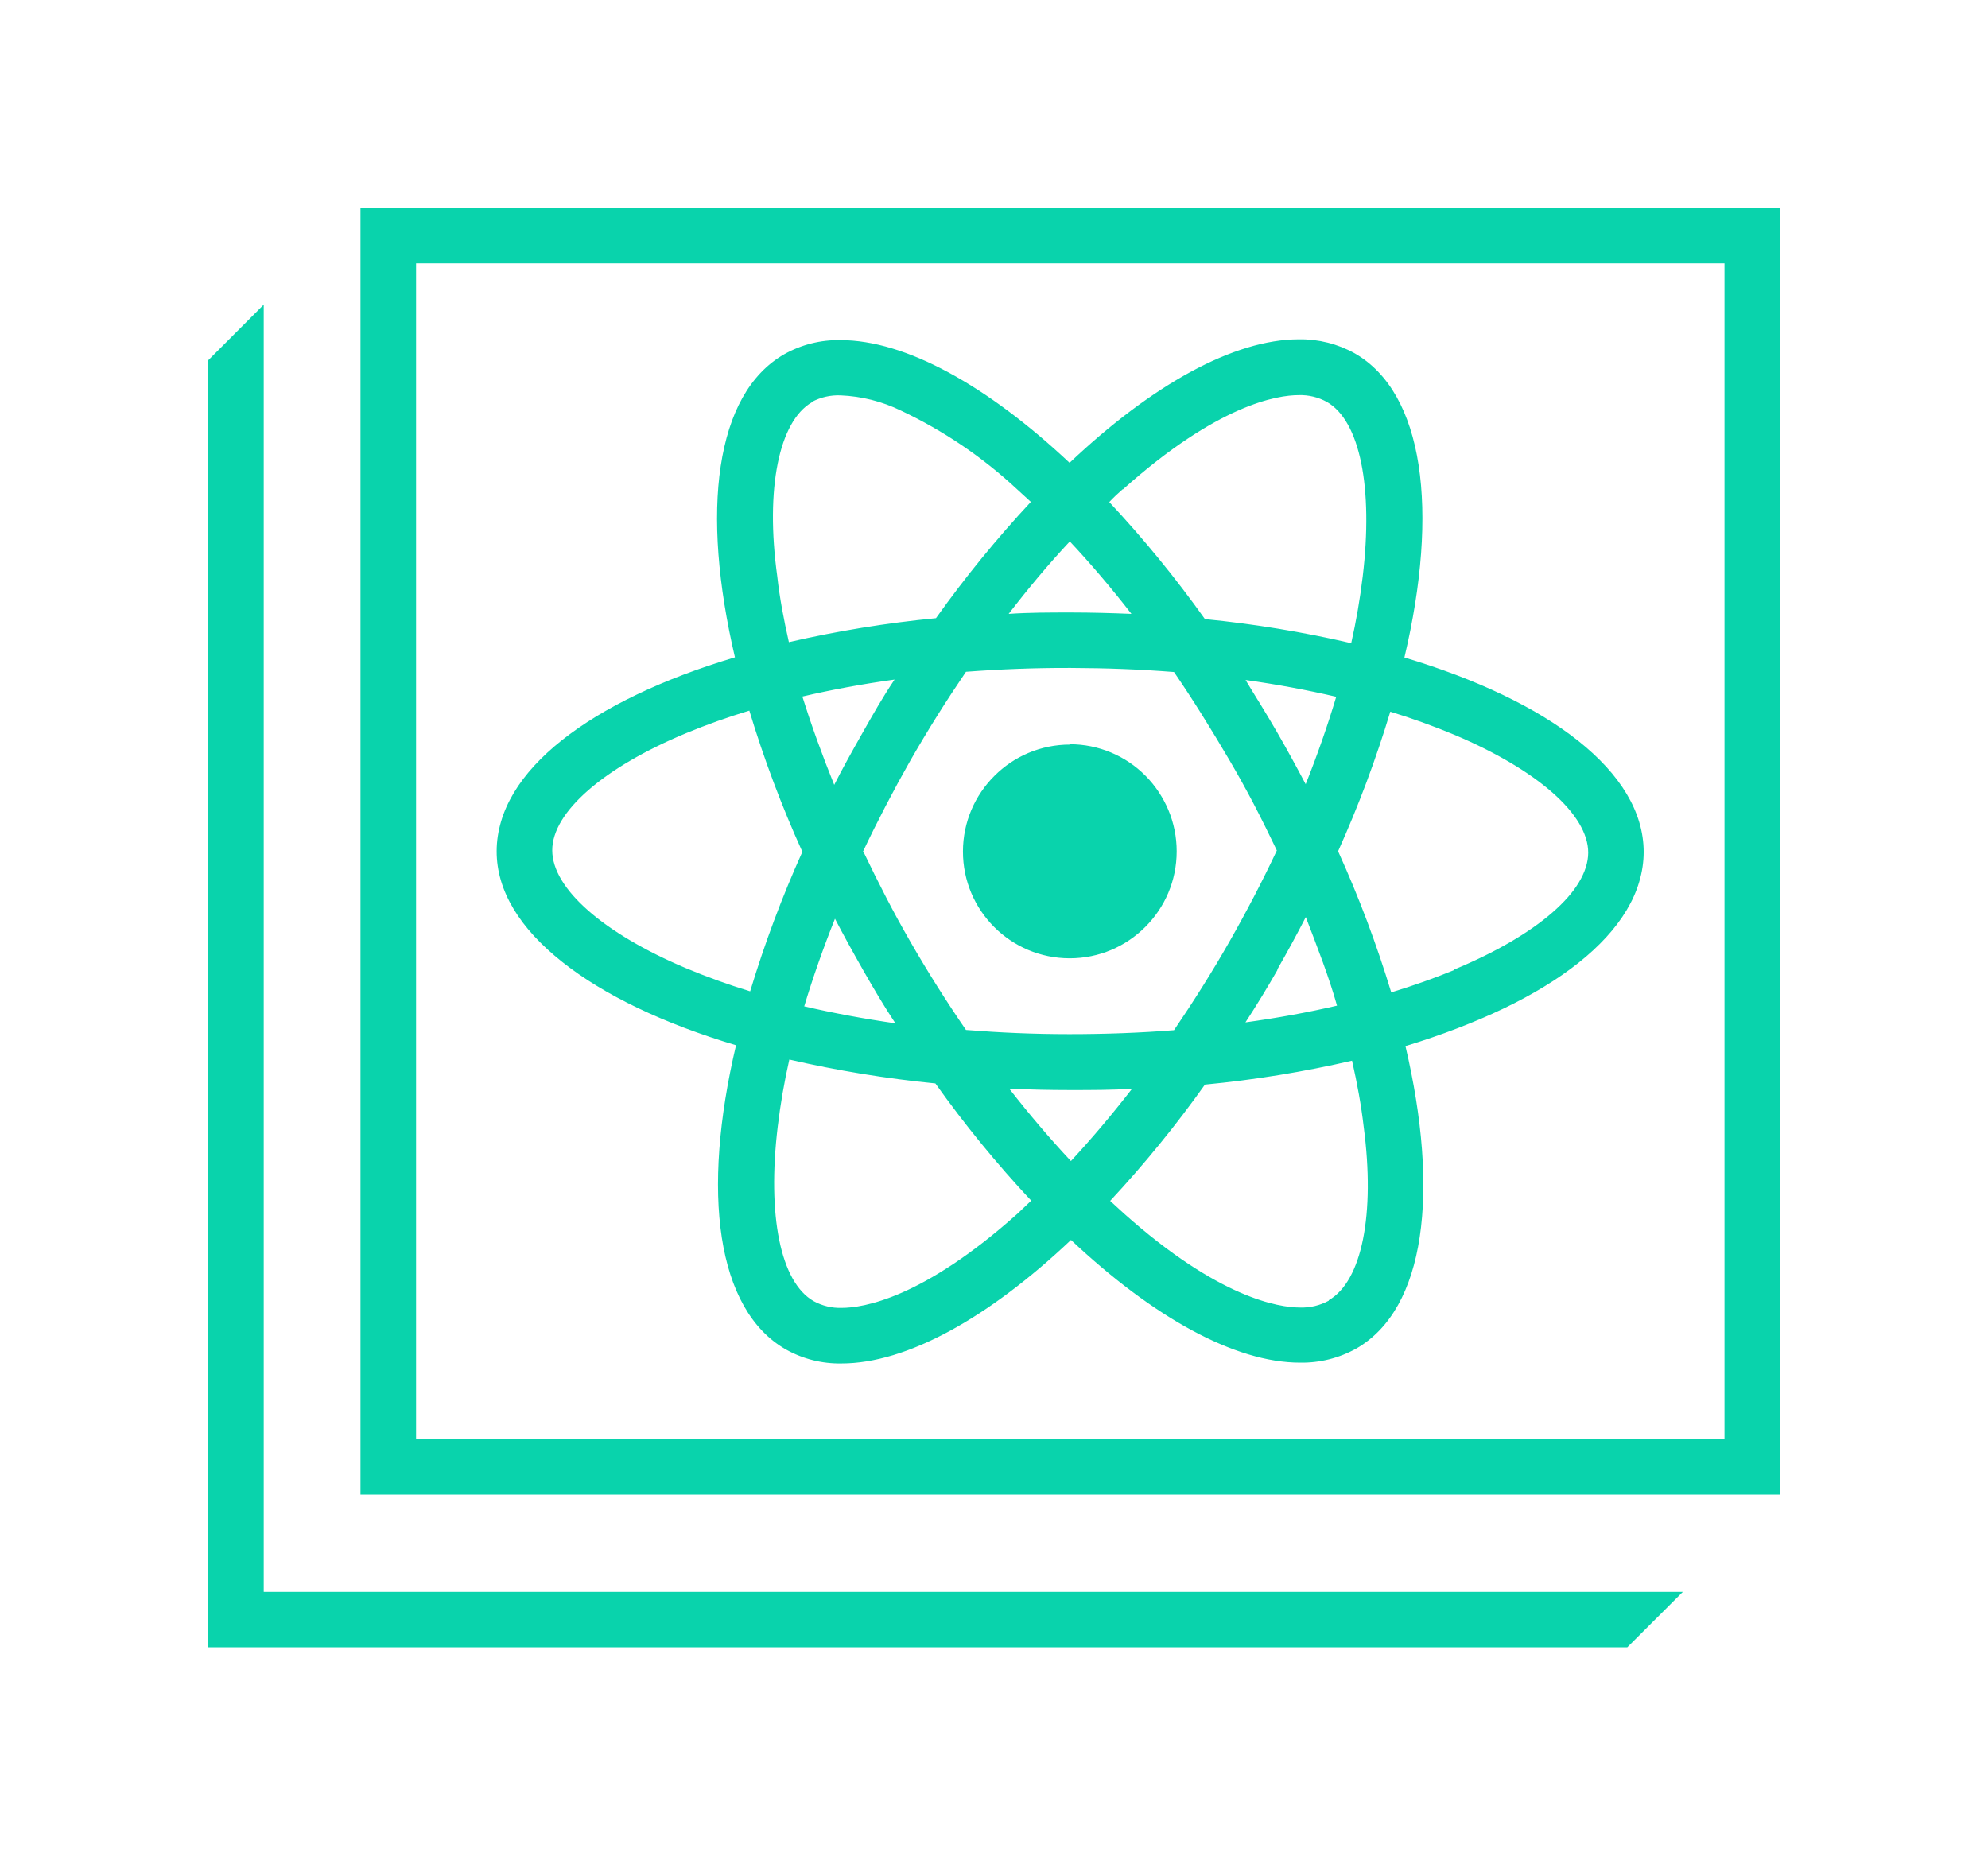
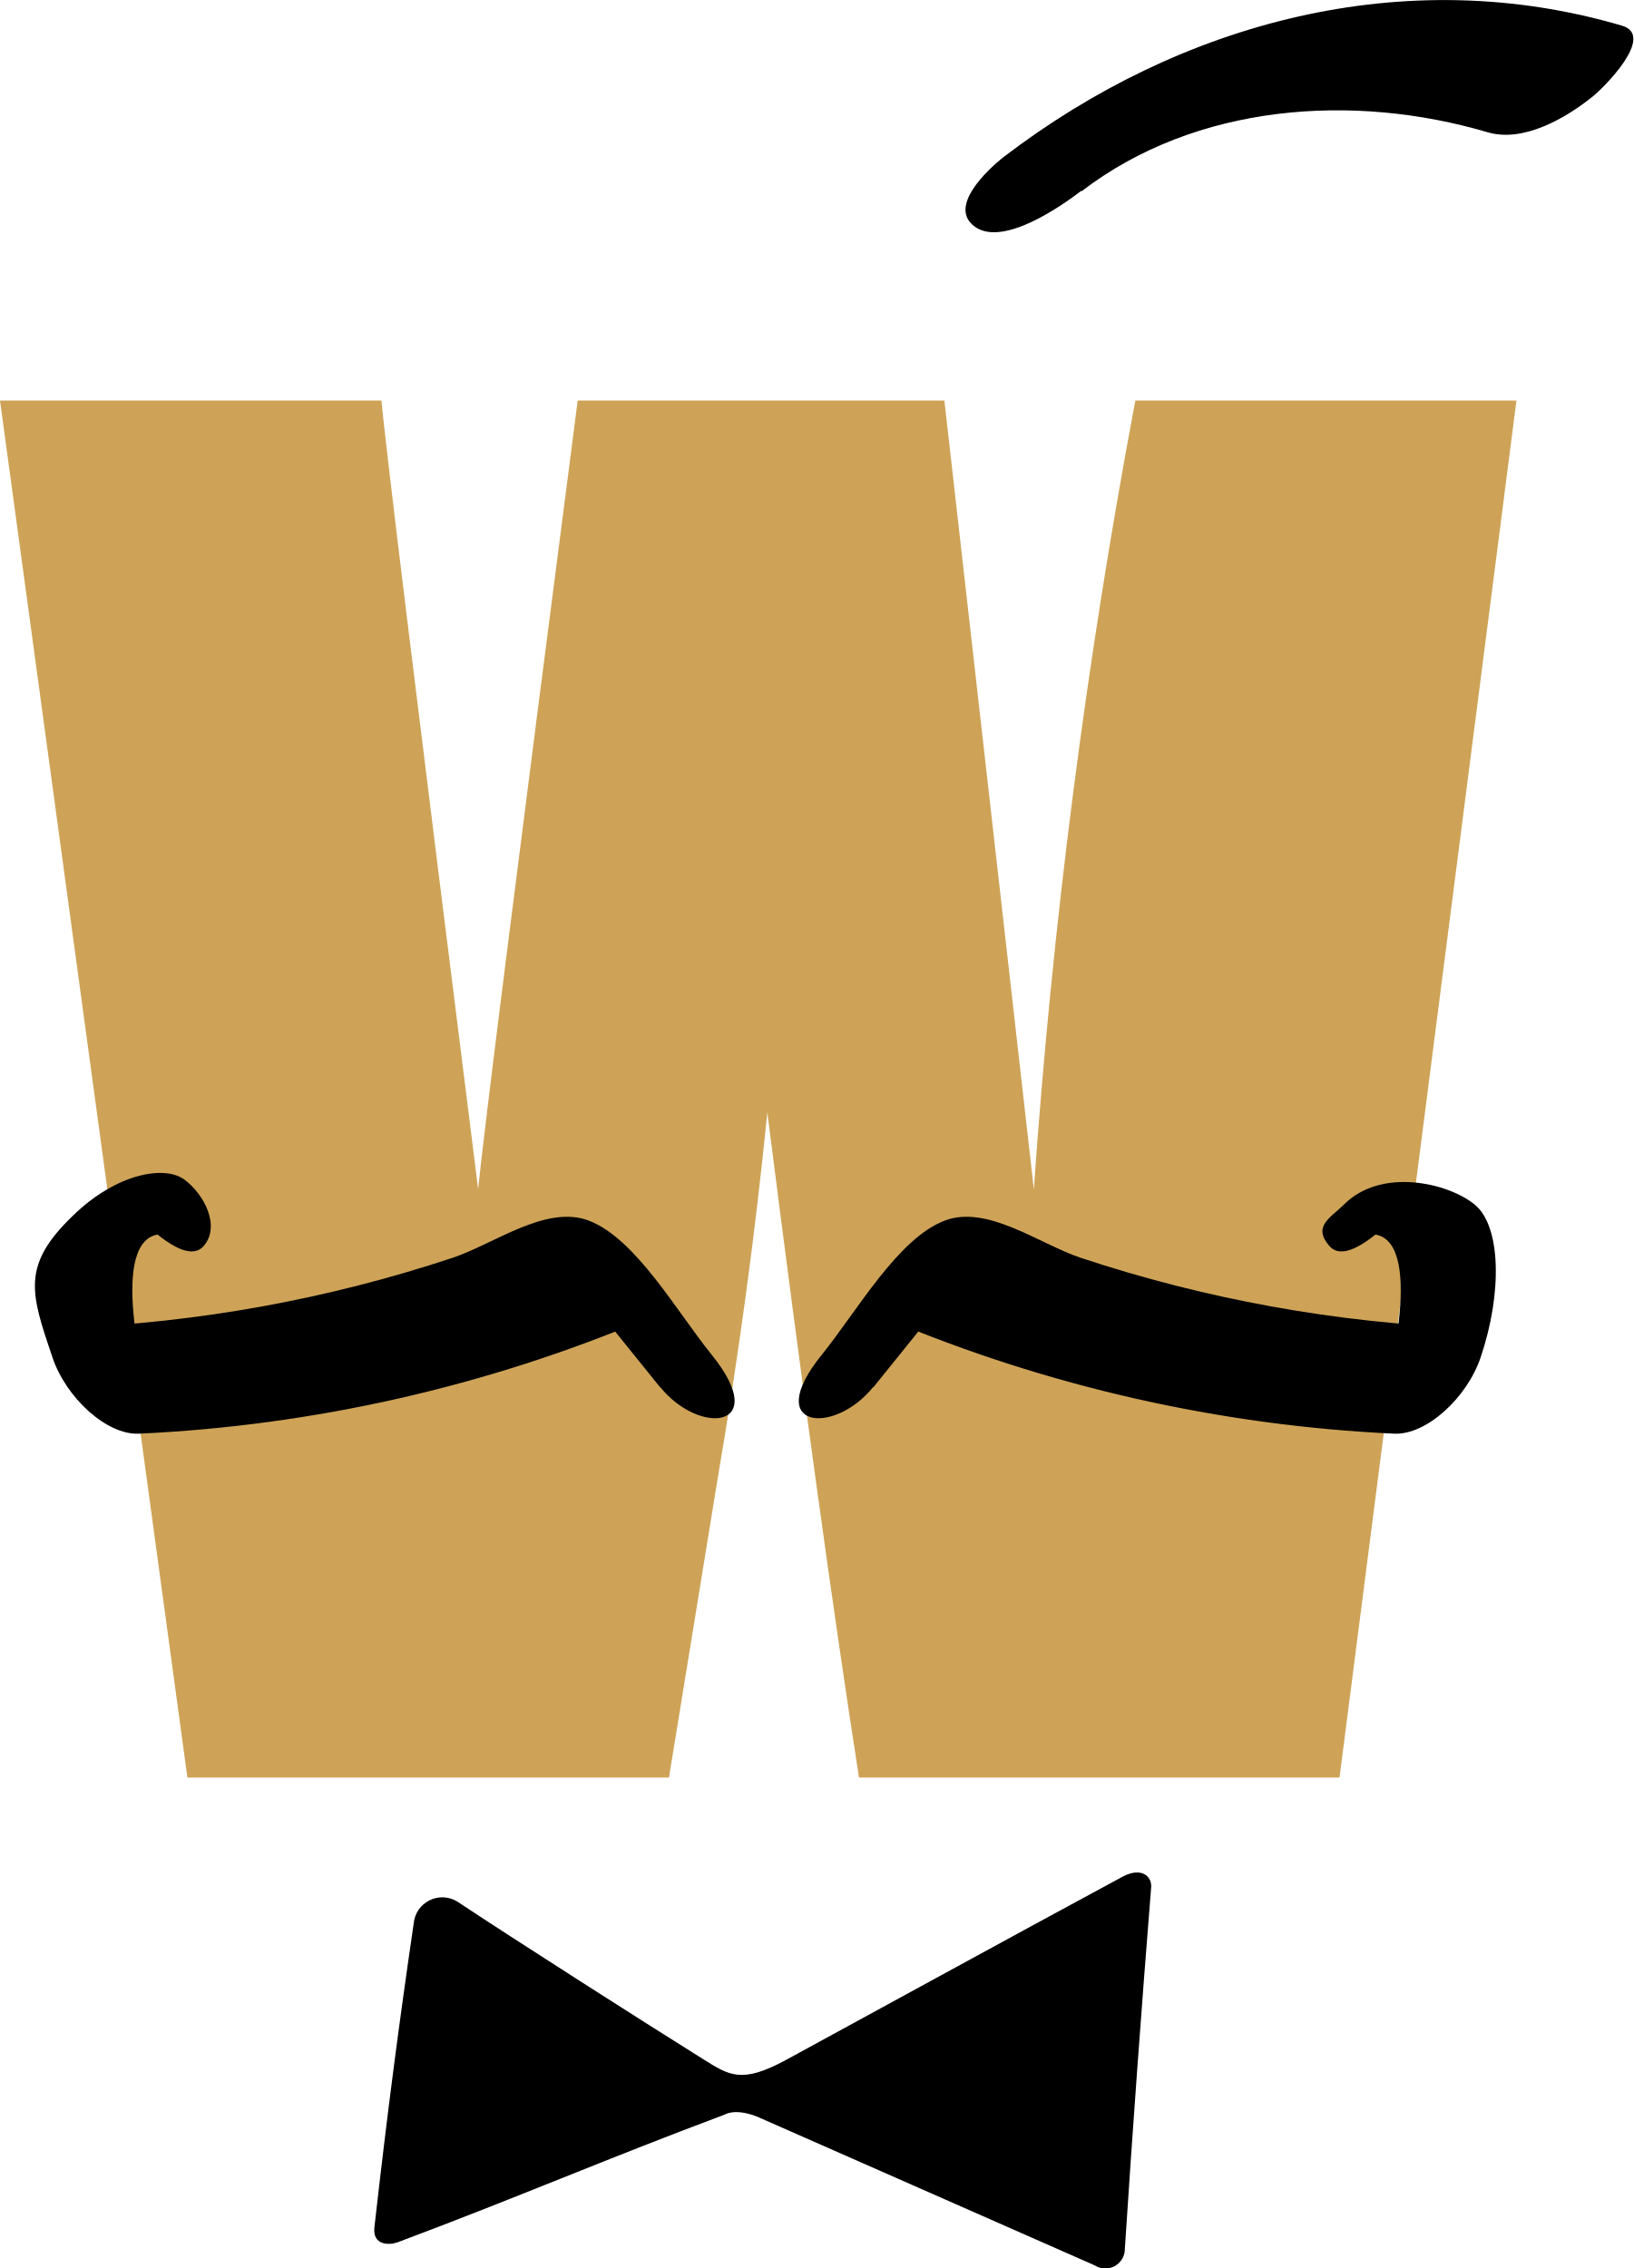
- <svg xmlns="http://www.w3.org/2000/svg" viewBox="0 0 170.96 159.93">
+ <svg xmlns="http://www.w3.org/2000/svg" id="Layer_1" data-name="Layer 1" viewBox="0 0 124.71 173.19">
  <defs>
-     <style>.cls-1{fill:#09d3ac;}</style>
+     <style>.cls-1{fill:#cea357;}</style>
  </defs>
-   <path class="cls-1" d="M141.35,73.27c0-6.89-8.11-13-20.58-16.73,3-12.67,1.69-22.75-4.28-26.16a9.55,9.55,0,0,0-4.79-1.2c-5.57,0-12.61,3.89-19.72,10.62-7.11-6.68-14.13-10.55-19.69-10.55a9.46,9.46,0,0,0-4.86,1.22c-5.94,3.42-7.17,13.44-4.21,26.05-12.41,3.71-20.48,9.77-20.5,16.63s8.12,13,20.59,16.72c-3,12.68-1.7,22.75,4.28,26.16a9.41,9.41,0,0,0,4.78,1.2c5.58,0,12.62-3.89,19.73-10.62,7.1,6.68,14.12,10.55,19.69,10.55a9.59,9.59,0,0,0,4.86-1.22c5.94-3.42,7.16-13.44,4.21-26C133.27,86.18,141.34,80.12,141.35,73.27ZM96.56,42.06c8.19-7.33,13.31-8.12,15.13-8.12h0a4.71,4.71,0,0,1,2.42.58c2.86,1.63,4,7.38,3.09,15a56.73,56.73,0,0,1-1,5.79,97.7,97.7,0,0,0-12.58-2.07,98.47,98.47,0,0,0-8.24-10.08C95.75,42.79,96.15,42.42,96.56,42.06ZM71.77,78.94c.78,1.5,1.61,3,2.47,4.51S76,86.49,77,88c-2.71-.39-5.34-.88-7.84-1.46C69.86,84,70.75,81.5,71.77,78.94ZM69,59.9c2.53-.59,5.18-1.08,7.93-1.46-1,1.48-1.86,3-2.76,4.59s-1.69,3-2.46,4.52Q70.18,63.65,69,59.9Zm5.21,13.34q1.86-3.93,4.09-7.86c1.5-2.62,3.11-5.17,4.77-7.61,2.91-.22,5.91-.34,9-.33s6,.12,8.89.35c1.66,2.42,3.25,5,4.75,7.55s2.88,5.22,4.12,7.83c-1.23,2.62-2.6,5.25-4.08,7.85s-3.11,5.18-4.77,7.62c-2.91.23-5.91.34-9,.34s-6-.13-8.89-.36c-1.66-2.42-3.26-4.94-4.76-7.55S75.5,75.85,74.25,73.24Zm32.86-14.77c2.72.38,5.35.87,7.84,1.45-.74,2.47-1.62,5-2.64,7.55-.79-1.5-1.61-3-2.48-4.51S108,59.93,107.11,58.47Zm2.76,24.92q1.29-2.27,2.46-4.53c1,2.6,2,5.16,2.7,7.66-2.52.59-5.17,1.07-7.92,1.45Q108.52,85.75,109.87,83.39ZM92,46.56c1.8,1.92,3.57,4,5.3,6.23-1.71-.07-3.46-.12-5.23-.12s-3.58,0-5.33.12C88.45,50.57,90.2,48.48,92,46.56Zm-22.18-12A4.82,4.82,0,0,1,72.29,34a13.11,13.11,0,0,1,5.19,1.31,39.07,39.07,0,0,1,10,6.78l1.17,1.07a98.49,98.49,0,0,0-8.16,10,98.88,98.88,0,0,0-12.65,2.06c-.44-1.94-.8-3.84-1-5.67C65.8,42,67,36.24,69.81,34.6ZM64.53,85.26a58.75,58.75,0,0,1-5.54-2c-7.1-3-11.5-6.85-11.5-10.14S51.91,66,59,63.05a57.63,57.63,0,0,1,5.44-1.94A97.93,97.93,0,0,0,69,73.25,98.72,98.72,0,0,0,64.53,85.26Zm23,19.1c-8.19,7.33-13.31,8.11-15.14,8.11a4.69,4.69,0,0,1-2.42-.58c-2.86-1.63-4-7.38-3.09-15a56.07,56.07,0,0,1,1-5.78,99.51,99.51,0,0,0,12.58,2.06,97.17,97.17,0,0,0,8.24,10.08Zm4.57-4.51c-1.8-1.92-3.57-4-5.31-6.23,1.72.08,3.47.12,5.24.12s3.58,0,5.33-.11C95.63,95.85,93.87,97.93,92.09,99.85Zm22.18,12a4.82,4.82,0,0,1-2.48.59c-1.82,0-7-.8-15.16-8.1l-1.17-1.07a98.44,98.44,0,0,0,8.15-10,97,97,0,0,0,12.66-2.06c.44,1.94.79,3.84,1,5.67C118.27,104.42,117.12,110.18,114.27,111.81Zm10.8-28.44c-1.71.7-3.52,1.35-5.44,1.93a98.54,98.54,0,0,0-4.57-12.14,98.1,98.1,0,0,0,4.49-12,58.75,58.75,0,0,1,5.54,2c7.09,3,11.5,6.85,11.49,10.14S132.17,80.42,125.07,83.37ZM92,82.39a9.18,9.18,0,1,0-9.17-9.19A9.17,9.17,0,0,0,92,82.39ZM31,17.88V128.53H153.07V17.88ZM148.3,123.77H35.78V22.65H148.3Zm-85-33.9c-3,12.68-1.7,22.75,4.28,26.16a9.41,9.41,0,0,0,4.78,1.2c5.58,0,12.62-3.89,19.73-10.62,7.1,6.68,14.12,10.55,19.69,10.55a9.59,9.59,0,0,0,4.86-1.22c5.94-3.42,7.16-13.44,4.21-26,12.41-3.72,20.48-9.78,20.49-16.63s-8.11-13-20.58-16.73c3-12.67,1.69-22.75-4.28-26.16a9.55,9.55,0,0,0-4.79-1.2c-5.57,0-12.61,3.89-19.72,10.62-7.11-6.68-14.13-10.55-19.69-10.55a9.46,9.46,0,0,0-4.86,1.22c-5.94,3.42-7.17,13.44-4.21,26.05-12.41,3.71-20.48,9.77-20.5,16.63S50.84,86.13,63.31,89.87Zm24.21,14.49c-8.19,7.33-13.31,8.11-15.14,8.11a4.69,4.69,0,0,1-2.42-.58c-2.86-1.63-4-7.38-3.09-15a56.07,56.07,0,0,1,1-5.78,99.51,99.51,0,0,0,12.58,2.06,97.17,97.17,0,0,0,8.24,10.08Zm24.79-36.89c-.79-1.5-1.61-3-2.48-4.51s-1.8-3-2.72-4.49c2.72.38,5.35.87,7.84,1.45C114.21,62.39,113.33,64.92,112.31,67.47Zm2.72,19c-2.52.59-5.17,1.07-7.92,1.45q1.41-2.22,2.76-4.58t2.46-4.53C113.37,81.46,114.28,84,115,86.52Zm-5.21-13.35c-1.23,2.62-2.6,5.25-4.08,7.85s-3.11,5.18-4.77,7.62c-2.91.23-5.91.34-9,.34s-6-.13-8.89-.36c-1.66-2.42-3.26-4.94-4.76-7.55s-2.87-5.22-4.12-7.83q1.86-3.93,4.09-7.86c1.5-2.62,3.11-5.17,4.77-7.61,2.91-.22,5.91-.34,9-.33s6,.12,8.89.35c1.66,2.42,3.25,5,4.75,7.55S108.58,70.56,109.82,73.17ZM77,88c-2.71-.39-5.34-.88-7.84-1.46.74-2.46,1.63-5,2.65-7.55.78,1.5,1.61,3,2.47,4.51S76,86.49,77,88ZM74.21,63c-.87,1.5-1.69,3-2.46,4.52Q70.18,63.65,69,59.9c2.53-.59,5.18-1.08,7.93-1.46C76,59.92,75.11,61.45,74.21,63ZM92.09,99.85c-1.8-1.92-3.57-4-5.31-6.23,1.72.08,3.47.12,5.24.12s3.58,0,5.33-.11C95.63,95.85,93.87,97.93,92.09,99.85Zm22.18,12a4.82,4.82,0,0,1-2.48.59c-1.82,0-7-.8-15.16-8.1l-1.17-1.07a98.44,98.44,0,0,0,8.15-10,97,97,0,0,0,12.66-2.06c.44,1.94.79,3.84,1,5.67C118.27,104.42,117.12,110.18,114.27,111.81Zm5.28-50.66a58.75,58.75,0,0,1,5.54,2c7.09,3,11.5,6.85,11.49,10.14s-4.41,7.16-11.51,10.11c-1.71.7-3.52,1.35-5.44,1.93a98.54,98.54,0,0,0-4.57-12.14A98.1,98.1,0,0,0,119.55,61.15Zm-23-19.09c8.19-7.33,13.31-8.12,15.13-8.12h0a4.71,4.71,0,0,1,2.42.58c2.86,1.63,4,7.38,3.09,15a56.73,56.73,0,0,1-1,5.79,97.7,97.7,0,0,0-12.58-2.07,98.47,98.47,0,0,0-8.24-10.08C95.75,42.79,96.15,42.42,96.56,42.06ZM92,46.56c1.8,1.92,3.57,4,5.3,6.23-1.71-.07-3.46-.12-5.23-.12s-3.58,0-5.33.12C88.45,50.57,90.2,48.48,92,46.56Zm-22.18-12A4.82,4.82,0,0,1,72.29,34a13.11,13.11,0,0,1,5.19,1.31,39.07,39.07,0,0,1,10,6.78l1.17,1.07a98.49,98.49,0,0,0-8.16,10,98.88,98.88,0,0,0-12.65,2.06c-.44-1.94-.8-3.84-1-5.67C65.8,42,67,36.24,69.81,34.6ZM59,63.05a57.63,57.63,0,0,1,5.44-1.94A97.93,97.93,0,0,0,69,73.25a98.72,98.72,0,0,0-4.49,12,58.75,58.75,0,0,1-5.54-2c-7.1-3-11.5-6.85-11.5-10.14S51.91,66,59,63.05Zm33,1a9.18,9.18,0,1,0,9.17,9.19A9.17,9.17,0,0,0,92,64Zm0,0a9.18,9.18,0,1,0,9.17,9.19A9.17,9.17,0,0,0,92,64Zm0,0a9.18,9.18,0,1,0,9.17,9.19A9.17,9.17,0,0,0,92,64Zm49.35,9.24c0-6.89-8.11-13-20.58-16.73,3-12.67,1.69-22.75-4.28-26.16a9.55,9.55,0,0,0-4.79-1.2c-5.57,0-12.61,3.89-19.72,10.62-7.11-6.68-14.13-10.55-19.69-10.55a9.46,9.46,0,0,0-4.86,1.22c-5.94,3.42-7.17,13.44-4.21,26.05-12.41,3.71-20.48,9.77-20.5,16.63s8.12,13,20.59,16.72c-3,12.68-1.7,22.75,4.28,26.16a9.41,9.41,0,0,0,4.78,1.2c5.58,0,12.62-3.89,19.73-10.62,7.1,6.68,14.12,10.55,19.69,10.55a9.59,9.59,0,0,0,4.86-1.22c5.94-3.42,7.16-13.44,4.21-26C133.27,86.18,141.34,80.12,141.35,73.27ZM96.56,42.06c8.19-7.33,13.31-8.12,15.13-8.12h0a4.71,4.71,0,0,1,2.42.58c2.86,1.63,4,7.38,3.09,15a56.73,56.73,0,0,1-1,5.79,97.7,97.7,0,0,0-12.58-2.07,98.47,98.47,0,0,0-8.24-10.08C95.75,42.79,96.15,42.42,96.56,42.06ZM71.77,78.94c.78,1.5,1.61,3,2.47,4.51S76,86.49,77,88c-2.71-.39-5.34-.88-7.84-1.46C69.86,84,70.75,81.5,71.77,78.94ZM69,59.9c2.53-.59,5.18-1.08,7.93-1.46-1,1.48-1.86,3-2.76,4.59s-1.69,3-2.46,4.52Q70.18,63.65,69,59.9Zm5.21,13.34q1.86-3.93,4.09-7.86c1.5-2.62,3.11-5.17,4.77-7.61,2.91-.22,5.91-.34,9-.33s6,.12,8.89.35c1.66,2.42,3.25,5,4.75,7.55s2.88,5.22,4.12,7.83c-1.23,2.62-2.6,5.25-4.08,7.85s-3.11,5.18-4.77,7.62c-2.91.23-5.91.34-9,.34s-6-.13-8.89-.36c-1.66-2.42-3.26-4.94-4.76-7.55S75.5,75.85,74.25,73.24Zm32.86-14.77c2.72.38,5.35.87,7.84,1.45-.74,2.47-1.62,5-2.64,7.55-.79-1.5-1.61-3-2.48-4.51S108,59.93,107.11,58.47Zm2.76,24.92q1.29-2.27,2.46-4.53c1,2.6,2,5.16,2.7,7.66-2.52.59-5.17,1.07-7.92,1.45Q108.52,85.75,109.87,83.39ZM92,46.56c1.8,1.92,3.57,4,5.3,6.23-1.71-.07-3.46-.12-5.23-.12s-3.58,0-5.33.12C88.45,50.57,90.2,48.48,92,46.56Zm-22.18-12A4.82,4.82,0,0,1,72.29,34a13.11,13.11,0,0,1,5.19,1.31,39.07,39.07,0,0,1,10,6.78l1.17,1.07a98.49,98.49,0,0,0-8.16,10,98.88,98.88,0,0,0-12.65,2.06c-.44-1.94-.8-3.84-1-5.67C65.8,42,67,36.24,69.81,34.6ZM64.53,85.26a58.75,58.75,0,0,1-5.54-2c-7.1-3-11.5-6.85-11.5-10.14S51.91,66,59,63.05a57.63,57.63,0,0,1,5.44-1.94A97.93,97.93,0,0,0,69,73.25,98.72,98.72,0,0,0,64.53,85.26Zm23,19.1c-8.19,7.33-13.31,8.11-15.14,8.11a4.69,4.69,0,0,1-2.42-.58c-2.86-1.63-4-7.38-3.09-15a56.07,56.07,0,0,1,1-5.78,99.51,99.51,0,0,0,12.58,2.06,97.17,97.17,0,0,0,8.24,10.08Zm4.57-4.51c-1.8-1.92-3.57-4-5.31-6.23,1.72.08,3.47.12,5.24.12s3.58,0,5.33-.11C95.63,95.85,93.87,97.93,92.09,99.85Zm22.18,12a4.82,4.82,0,0,1-2.48.59c-1.82,0-7-.8-15.16-8.1l-1.17-1.07a98.44,98.44,0,0,0,8.15-10,97,97,0,0,0,12.66-2.06c.44,1.94.79,3.84,1,5.67C118.27,104.42,117.12,110.18,114.27,111.81Zm10.8-28.44c-1.71.7-3.52,1.35-5.44,1.93a98.54,98.54,0,0,0-4.57-12.14,98.1,98.1,0,0,0,4.49-12,58.75,58.75,0,0,1,5.54,2c7.09,3,11.5,6.85,11.49,10.14S132.17,80.42,125.07,83.37ZM92,82.39a9.18,9.18,0,1,0-9.17-9.19A9.17,9.17,0,0,0,92,82.39Zm-69.32,54.5V26.2L17.89,31V141.66H139.94l4.78-4.77Z" />
+   <path class="cls-1" d="M124.2,36.05,110.69,141.2H74q-3-19.27-7-50.79-1.38,13.86-3.8,28L59.49,141.2H22.72L8.41,36.05H37.54q.33,4.13,7.38,60.22.55-5.77,7.6-60.22h28l6.83,60.22A521.37,521.37,0,0,1,95.1,36.05Z" transform="translate(-8.41 -5.46)" />
+   <path d="M91,20.06c8.74-6.69,20.73-7.53,31-4.5,2.74.81,6-1.09,8.06-2.76.74-.59,4.82-4.61,2.2-5.38-16.56-4.87-33.67-.31-47.18,10-1.28,1-4.37,3.89-2.19,5.38s6.61-1.64,8.07-2.76" transform="translate(-8.41 -5.46)" />
+   <path d="M75.1,111.39l6.34-7.86-5.37,2.61a113.4,113.4,0,0,0,38.81,8.8c2.45.1,5.55-2.74,6.59-5.84,1.66-4.91,1.55-10-.45-11.65s-7.13-2.88-10,0c-1,1-2.43,1.65-1.09,3.17s4.46-1.7,5.38-2.61l.87-.88-4,2.72c5.26-1.56,2.64,10,1.69,12.85l6.59-5.84a106.79,106.79,0,0,1-29.56-5.36c-3.16-1.07-7.13-4.07-10.36-2.83-3.58,1.37-6.68,6.9-9.38,10.24-4.59,5.68.92,6.19,3.91,2.48" transform="translate(-8.41 -5.46)" />
+   <path d="M58.81,111.39l-6.34-7.86,5.38,2.61A113.45,113.45,0,0,1,19,114.94c-2.45.1-5.55-2.74-6.59-5.84-1.66-4.91-2.39-7,1.57-10.81,3.32-3.24,7-3.86,8.5-2.76s2.81,3.57,1.47,5.09-4.47-1.7-5.38-2.61l-.87-.88,4,2.72c-5.26-1.56-2.64,10-1.69,12.85l-6.59-5.84A106.66,106.66,0,0,0,43,101.5c3.17-1.07,7.13-4.07,10.37-2.83,3.58,1.37,6.68,6.9,9.38,10.24,4.58,5.68-.92,6.19-3.92,2.48" transform="translate(-8.41 -5.46)" />
+   <path d="M94.14,148.76c-8.16,4.4-22.3,12.15-25.71,14s-4.34,1.19-6.38-.09c-4.06-2.53-14.76-9.36-18.72-12A2.19,2.19,0,0,0,40,152.32c-1.15,7.89-2,14.36-3,23.21-.17,1.42,1.16,1.39,1.79,1.15,9.11-3.41,15.78-6.31,24.89-9.72,1.11-.6,2.81.25,2.81.25L92,178.45a1.49,1.49,0,0,0,2.3-1.28c.59-9.11,1.27-18.38,2-27.49C96.43,148.75,95.58,148,94.14,148.76Z" transform="translate(-8.41 -5.46)" />
</svg>
